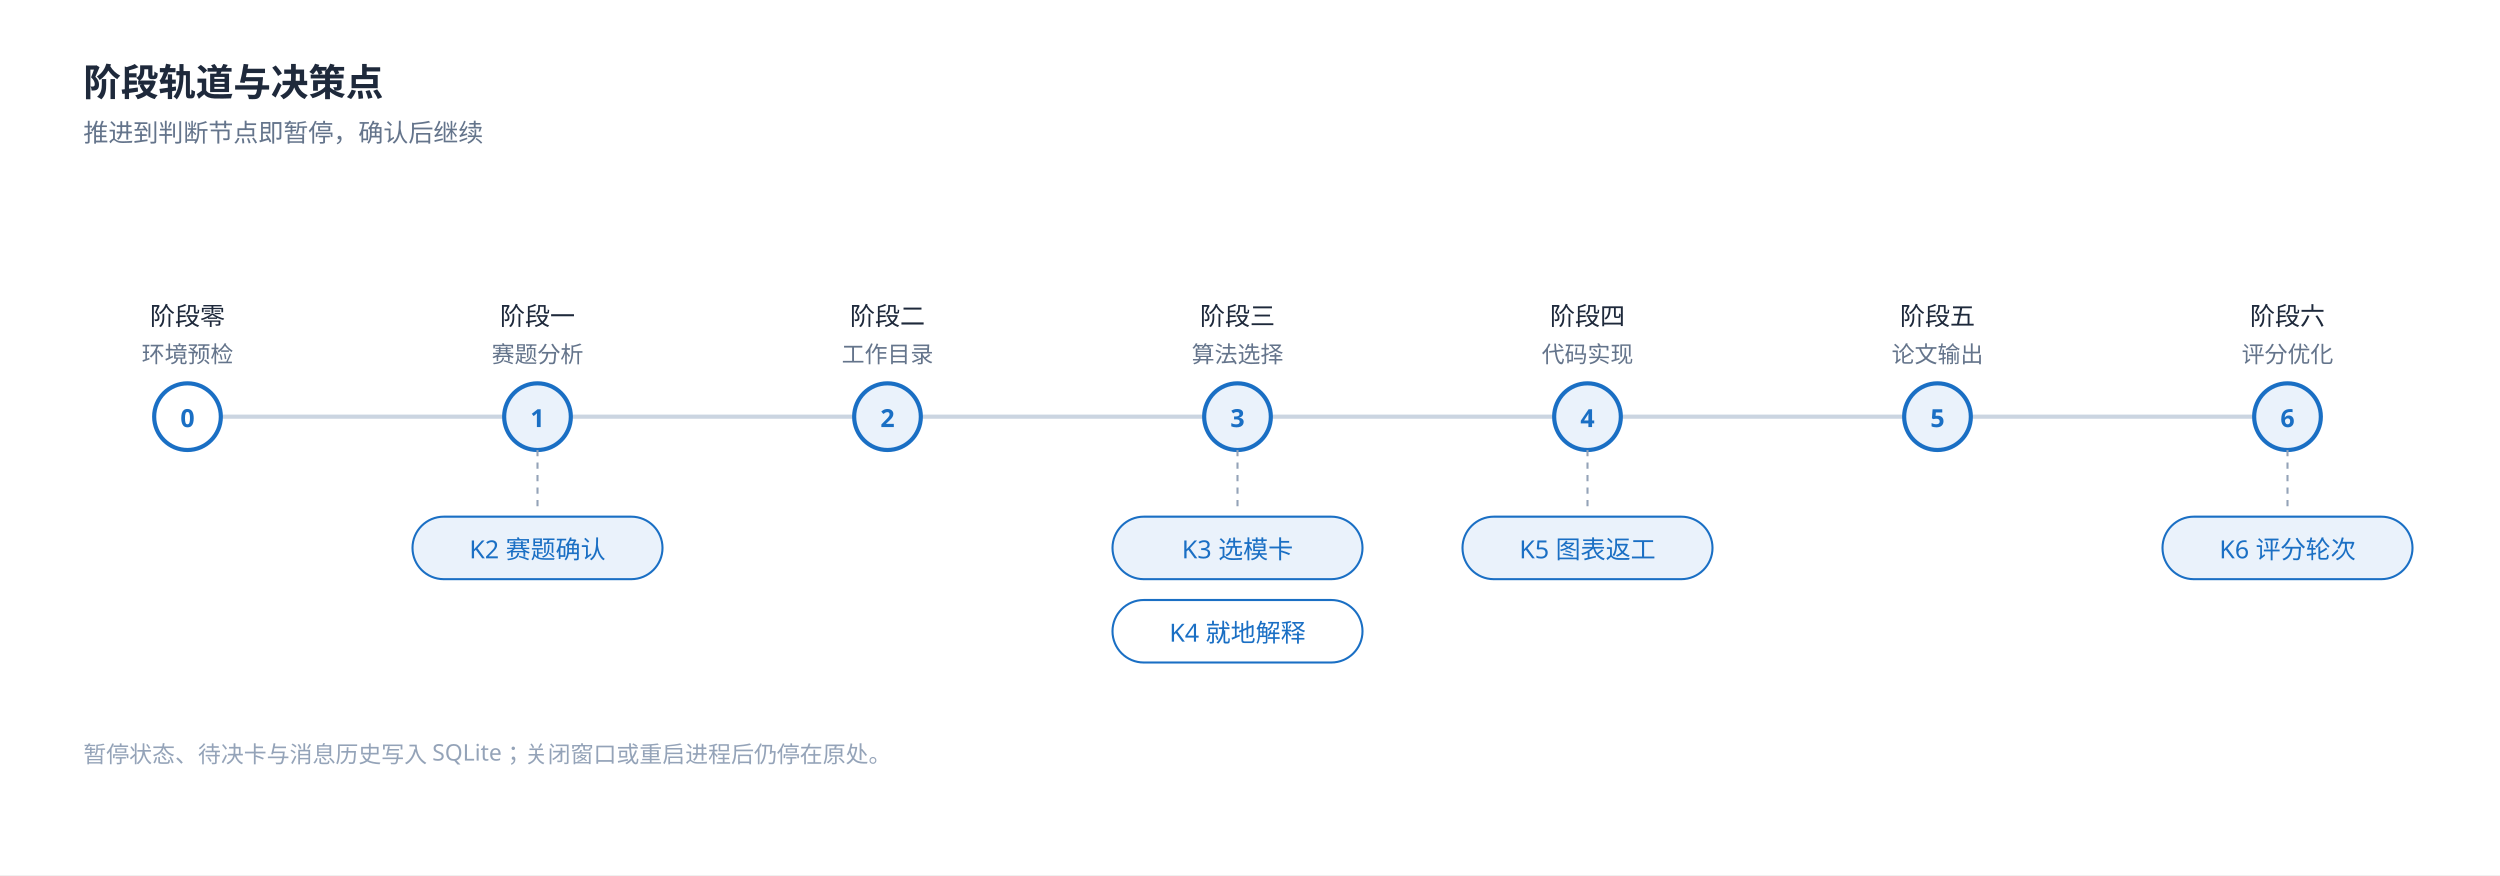
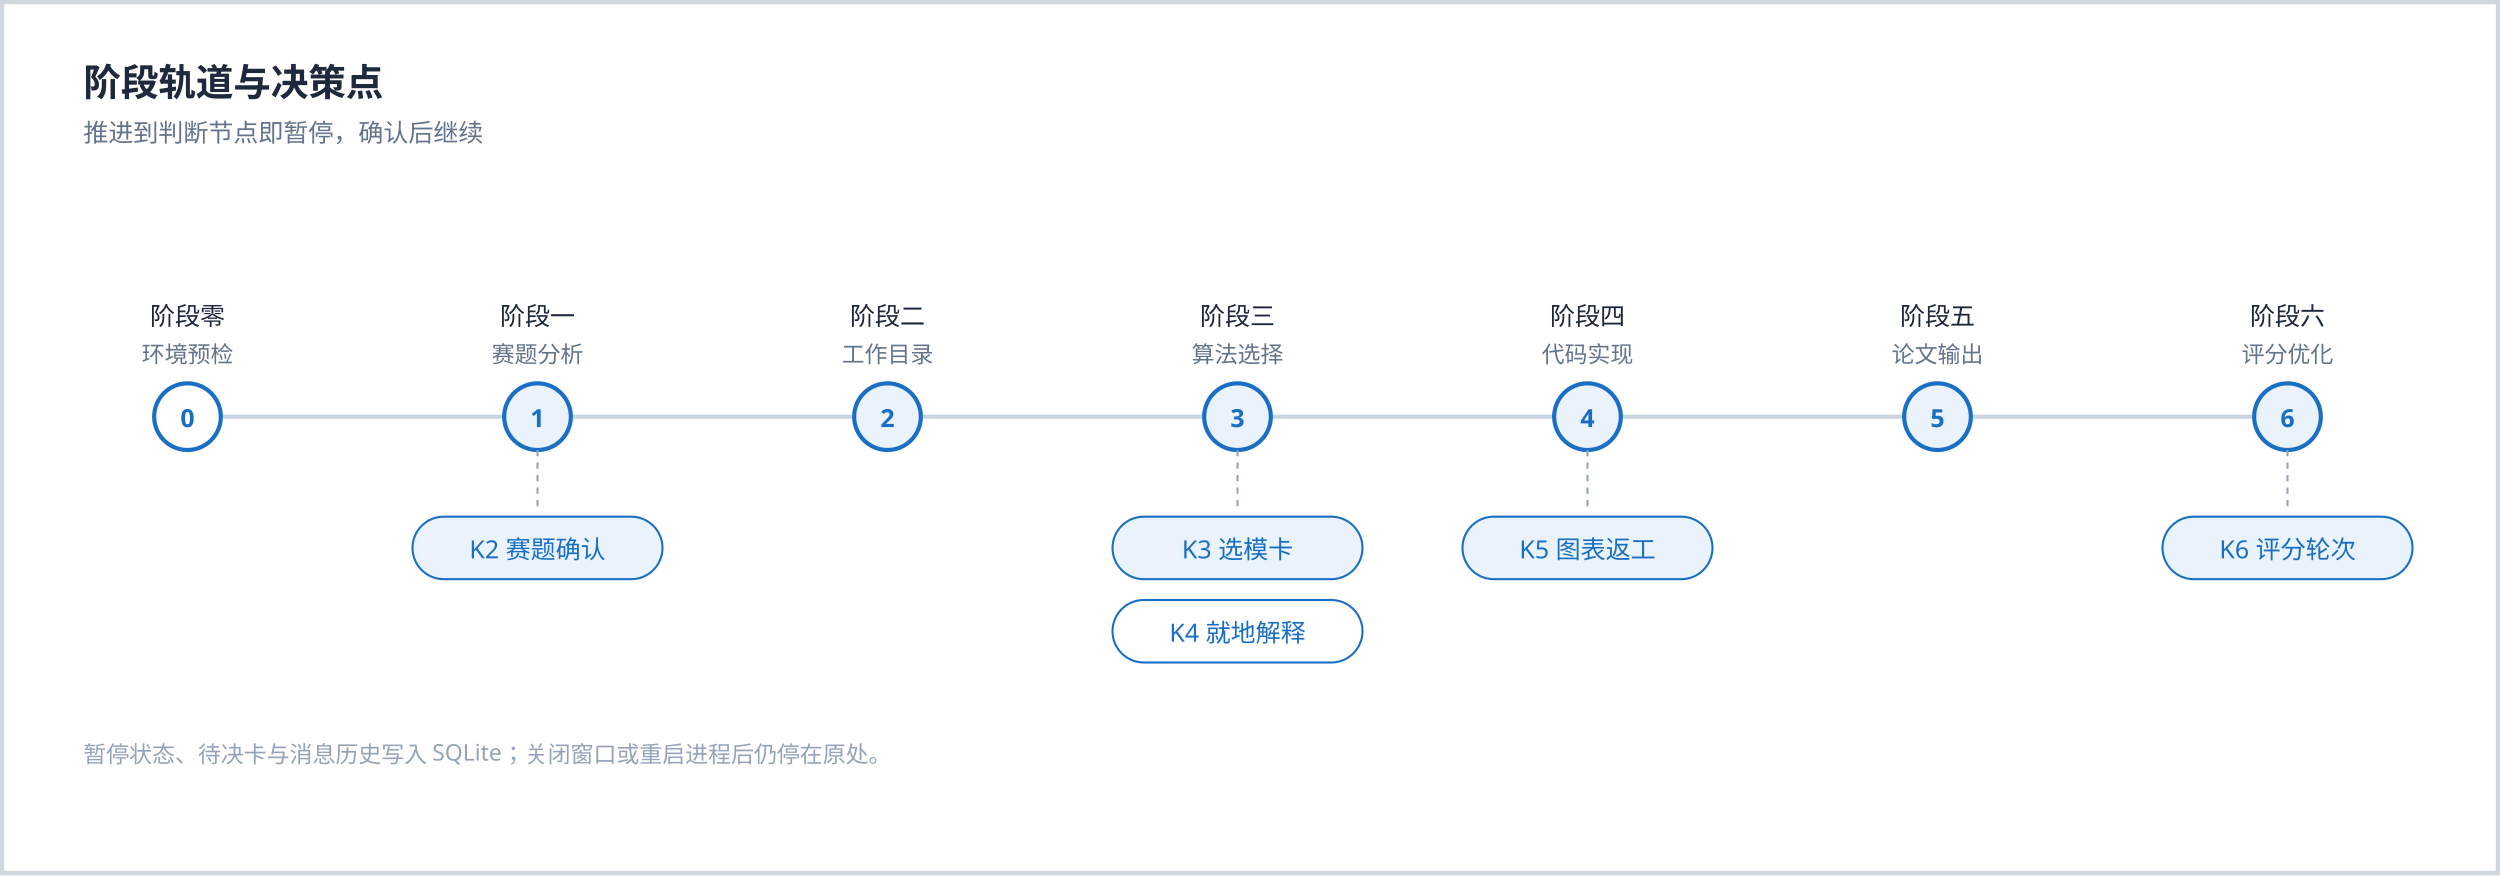
<svg xmlns="http://www.w3.org/2000/svg" width="1200" height="420" viewBox="0 0 1200 420" role="img" aria-label="阶段轨道与决策点">
  <rect width="1200" height="420" fill="#ffffff" />
+   <rect x="1" y="1" width="1198" height="418" fill="none" stroke="#D0D7DE" stroke-width="2" />
  <text x="40" y="46" font-family="Segoe UI, PingFang SC, Microsoft YaHei, sans-serif" font-size="18" font-weight="600" fill="#1E293B">阶段轨道与决策点</text>
  <text x="40" y="68" font-family="Segoe UI, PingFang SC, Microsoft YaHei, sans-serif" font-size="12" fill="#64748B">推进到判断节点即暂停，确认后继续</text>
  <line x1="90" y1="200" x2="1098" y2="200" stroke="#CBD5E1" stroke-width="2" />
  <g font-family="Segoe UI, PingFang SC, Microsoft YaHei, sans-serif" text-anchor="middle">
    <text x="90" y="156" font-size="12" fill="#1E293B">阶段零</text>
    <text x="90" y="174" font-size="11" fill="#64748B">环境预检</text>
    <text x="258" y="156" font-size="12" fill="#1E293B">阶段一</text>
    <text x="258" y="174" font-size="11" fill="#64748B">赛题分析</text>
    <text x="426" y="156" font-size="12" fill="#1E293B">阶段二</text>
    <text x="426" y="174" font-size="11" fill="#64748B">工作目录</text>
    <text x="594" y="156" font-size="12" fill="#1E293B">阶段三</text>
    <text x="594" y="174" font-size="11" fill="#64748B">算法选择</text>
    <text x="762" y="156" font-size="12" fill="#1E293B">阶段四</text>
    <text x="762" y="174" font-size="11" fill="#64748B">代码实现</text>
    <text x="930" y="156" font-size="12" fill="#1E293B">阶段五</text>
    <text x="930" y="174" font-size="11" fill="#64748B">论文输出</text>
    <text x="1098" y="156" font-size="12" fill="#1E293B">阶段六</text>
    <text x="1098" y="174" font-size="11" fill="#64748B">评分优化</text>
    <circle cx="90" cy="200" r="16" fill="#FFFFFF" stroke="#1A6FC4" stroke-width="2" />
    <text x="90" y="205" font-size="12" font-weight="600" fill="#1A6FC4">0</text>
    <circle cx="258" cy="200" r="16" fill="#EAF2FB" stroke="#1A6FC4" stroke-width="2" />
    <text x="258" y="205" font-size="12" font-weight="600" fill="#1A6FC4">1</text>
    <circle cx="426" cy="200" r="16" fill="#EAF2FB" stroke="#1A6FC4" stroke-width="2" />
    <text x="426" y="205" font-size="12" font-weight="600" fill="#1A6FC4">2</text>
    <circle cx="594" cy="200" r="16" fill="#EAF2FB" stroke="#1A6FC4" stroke-width="2" />
    <text x="594" y="205" font-size="12" font-weight="600" fill="#1A6FC4">3</text>
    <circle cx="762" cy="200" r="16" fill="#EAF2FB" stroke="#1A6FC4" stroke-width="2" />
    <text x="762" y="205" font-size="12" font-weight="600" fill="#1A6FC4">4</text>
    <circle cx="930" cy="200" r="16" fill="#EAF2FB" stroke="#1A6FC4" stroke-width="2" />
    <text x="930" y="205" font-size="12" font-weight="600" fill="#1A6FC4">5</text>
    <circle cx="1098" cy="200" r="16" fill="#EAF2FB" stroke="#1A6FC4" stroke-width="2" />
    <text x="1098" y="205" font-size="12" font-weight="600" fill="#1A6FC4">6</text>
    <rect x="198" y="248" width="120" height="30" rx="15" fill="#EAF2FB" stroke="#1A6FC4" />
    <text x="258" y="268" font-size="12" fill="#1A6FC4">K2 赛题确认</text>
    <rect x="534" y="248" width="120" height="30" rx="15" fill="#EAF2FB" stroke="#1A6FC4" />
    <text x="594" y="268" font-size="12" fill="#1A6FC4">K3 选模卡</text>
    <rect x="534" y="288" width="120" height="30" rx="15" fill="#FFFFFF" stroke="#1A6FC4" />
    <text x="594" y="308" font-size="12" fill="#1A6FC4">K4 就地解释</text>
    <rect x="702" y="248" width="120" height="30" rx="15" fill="#EAF2FB" stroke="#1A6FC4" />
    <text x="762" y="268" font-size="12" fill="#1A6FC4">K5 图表返工</text>
    <rect x="1038" y="248" width="120" height="30" rx="15" fill="#EAF2FB" stroke="#1A6FC4" />
    <text x="1098" y="268" font-size="12" fill="#1A6FC4">K6 评分轮次</text>
    <line x1="258" y1="216" x2="258" y2="246" stroke="#94A3B8" stroke-dasharray="3 3" />
    <line x1="594" y1="216" x2="594" y2="246" stroke="#94A3B8" stroke-dasharray="3 3" />
    <line x1="762" y1="216" x2="762" y2="246" stroke="#94A3B8" stroke-dasharray="3 3" />
    <line x1="1098" y1="216" x2="1098" y2="246" stroke="#94A3B8" stroke-dasharray="3 3" />
  </g>
  <text x="40" y="366" font-family="Segoe UI, PingFang SC, Microsoft YaHei, sans-serif" font-size="11" fill="#94A3B8">暂停状态、待决卡与消息历史写入 SQLite；关闭窗口或重启进程后仍停在原处。</text>
</svg>
